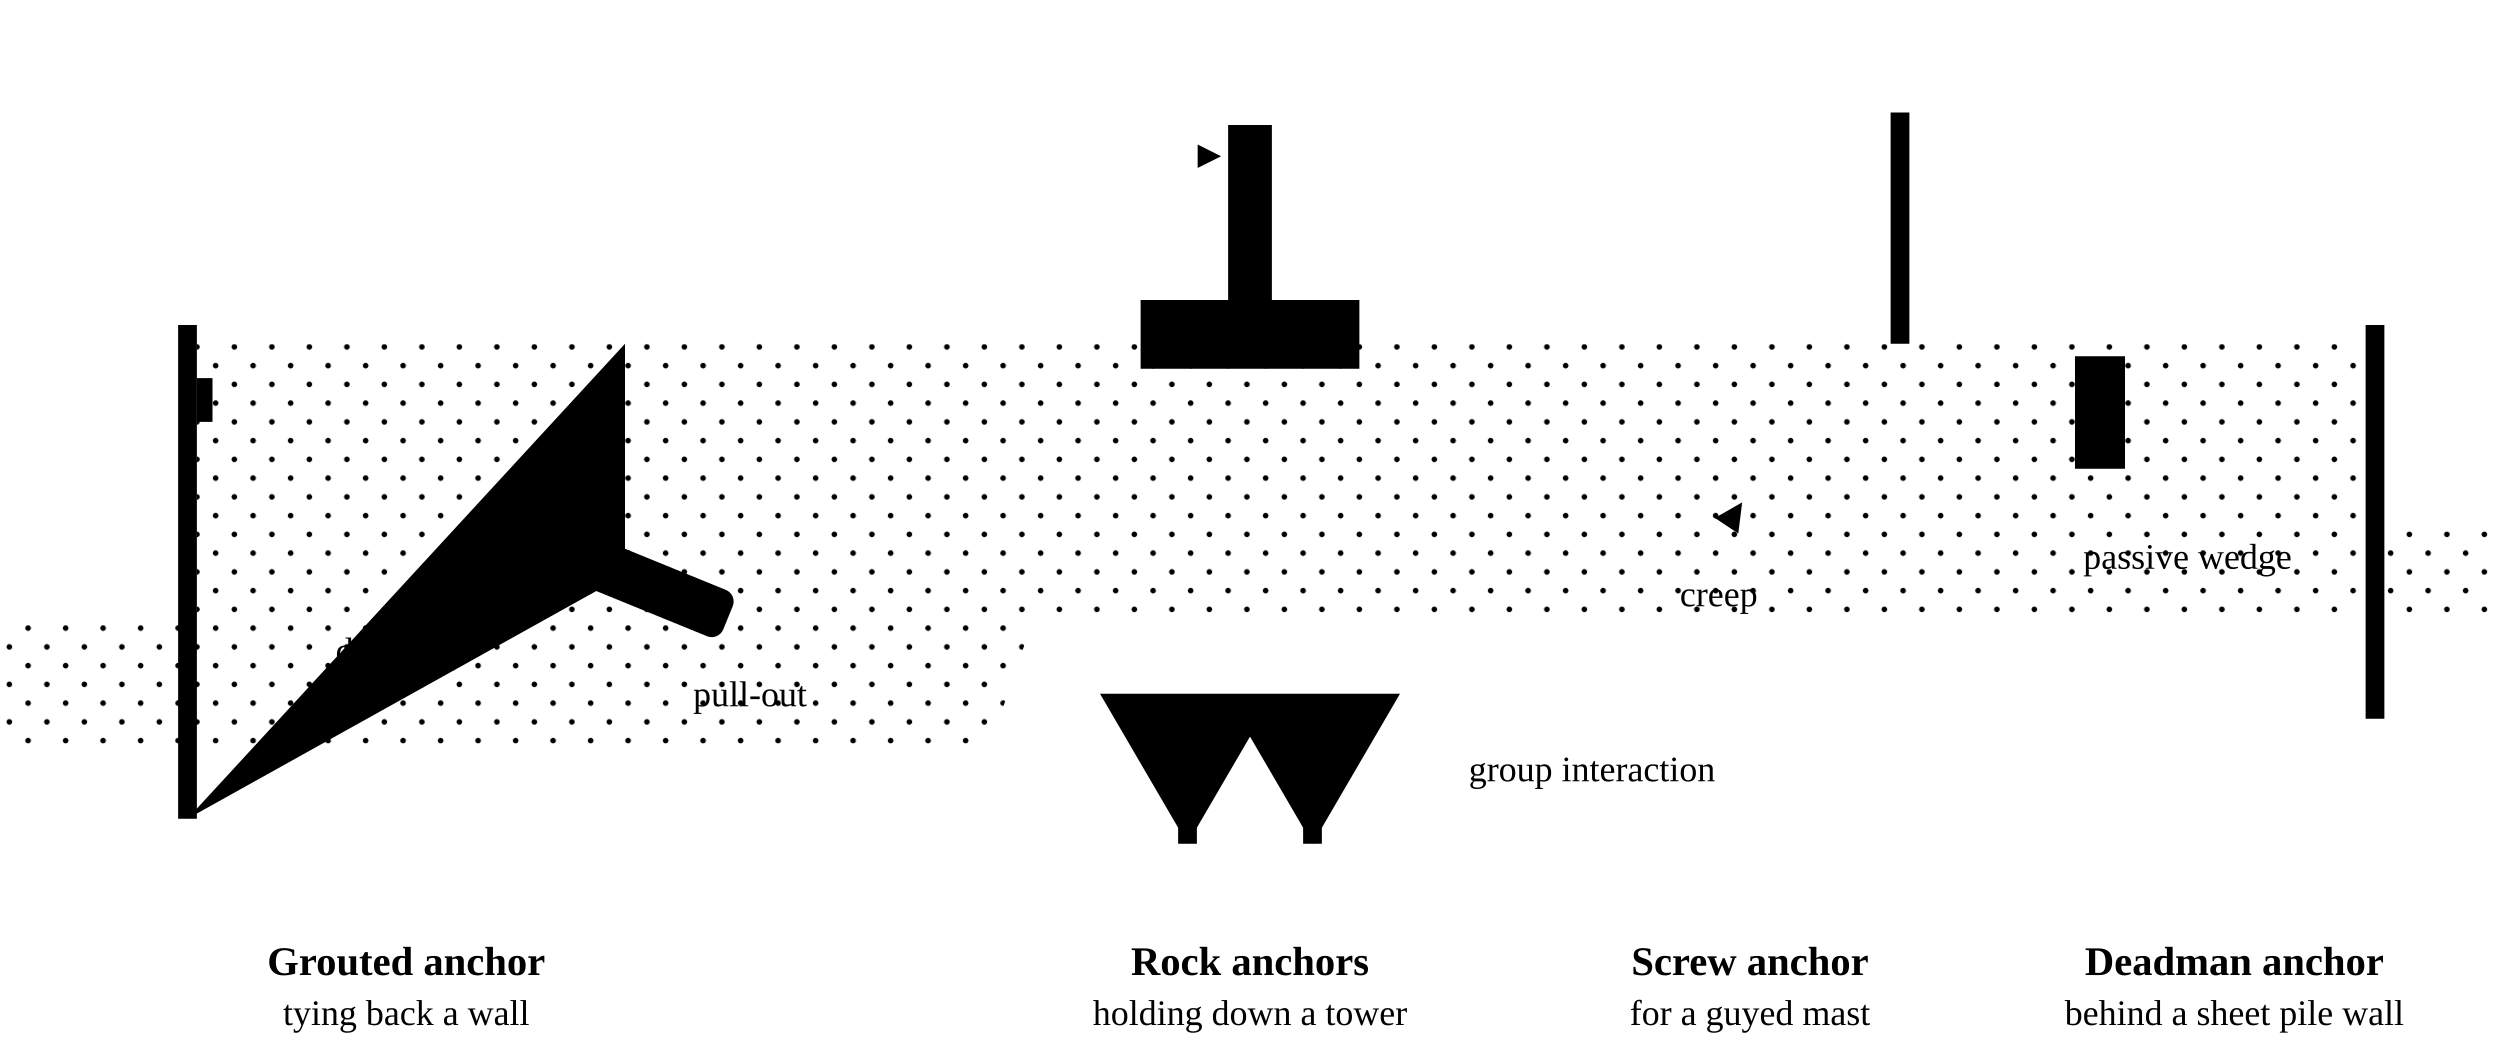
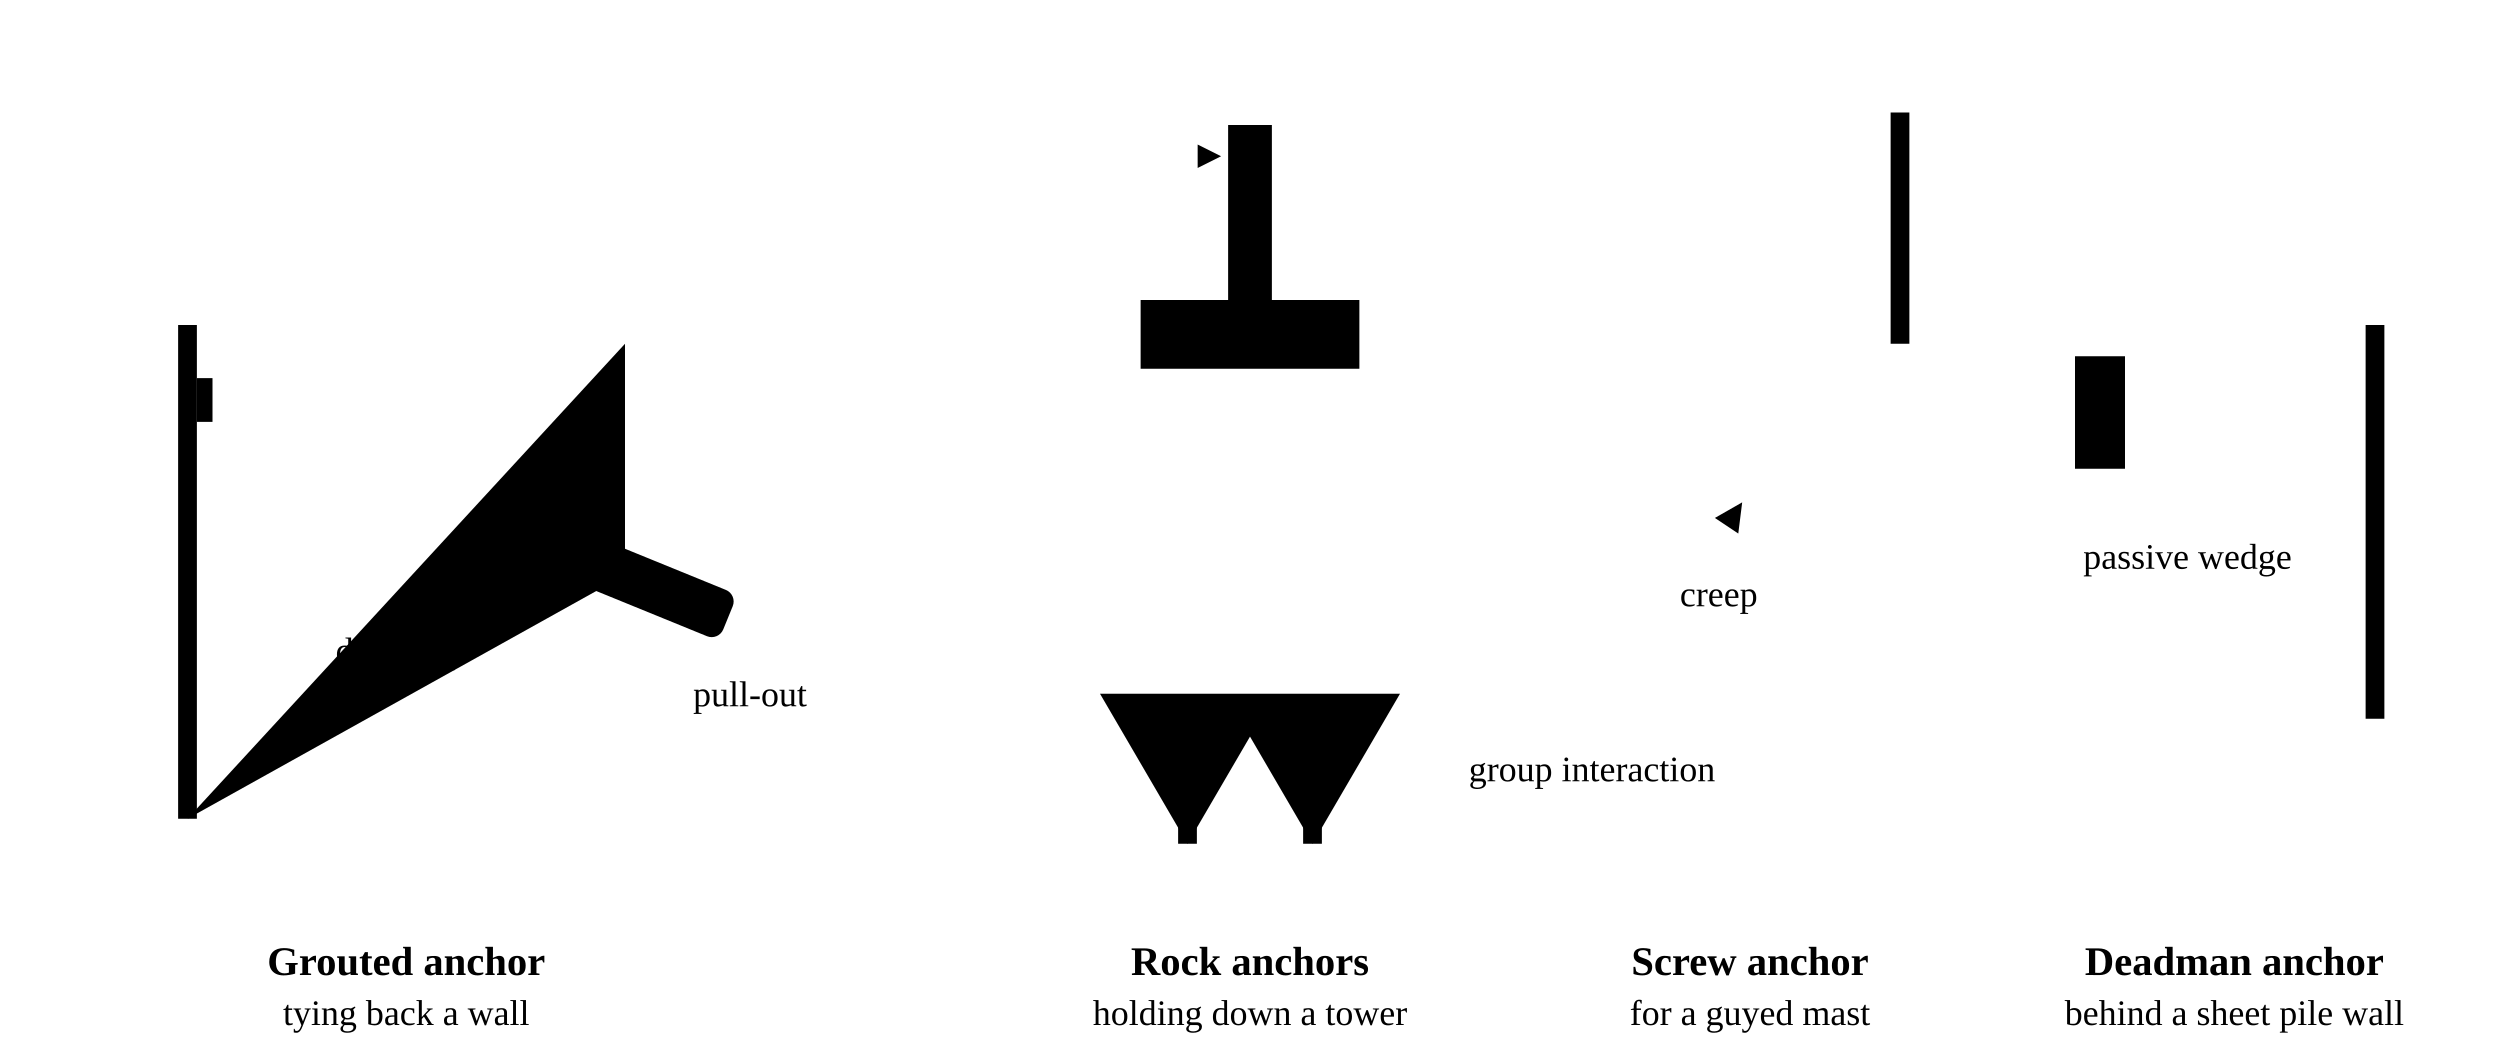
<svg xmlns="http://www.w3.org/2000/svg" class="h-auto w-full" viewBox="0 0 800 340" role="img" aria-label="Four anchors in one ground cross-section of sand over clay and rock, with what to check on each. Grouted anchor tying back a wall: pull-out at the grout and a deep slip of the anchored block. Rock anchors holding down a tower: interaction within the group. Screw anchor for a guyed mast: creep. Deadman anchor behind a sheet pile wall: its passive wedge must stay clear of the wall's active wedge.">
  <defs>
-     <pattern id="an-sand" width="12" height="12" patternUnits="userSpaceOnUse">
-       <circle cx="3" cy="3" r="0.9" class="fill-gray-8" />
-       <circle cx="9" cy="9" r="0.9" class="fill-gray-8" />
+     <pattern id="an-607" viewBox="2.055 -51.39 49.68 49.68" width="70" height="70" patternUnits="userSpaceOnUse">
+       <path class="fill-none stroke-gray-8" stroke-width="1.2" stroke-linecap="round" d="M16.545-49.493h0M16.545-46.733h0M16.027-44.318h0M12.06-44.145h0M18.615-37.073h0M11.197-33.45h0M18.615-32.933h0M22.583-32.933h0M23.618-35.52h0M22.237-38.97h0M25.515-37.935h0M25.515-41.213h0M23.962-43.455h0M24.308-46.733h0M23.445-49.148h0M25.515-50.7h0M30.69-46.733h0M33.45-46.905h0M31.38-42.248h0M34.485-41.73h0M34.485-38.28h0M28.965-37.245h0M36.728-42.248h0M39.833-43.973h0M41.04-51.045h0M48.63-50.355h0M48.975-44.49h0M46.388-43.11h0M47.078-40.695h0M46.215-37.935h0M46.388-36.038h0M48.975-36.9h0M6.885-15.51h0M7.057-13.958h0M3.607-13.958h0M8.782-7.403h0M2.745-4.642h0M9.645-2.572h0M14.82-6.368h0M13.267-8.61h0M15.51-11.715h0M10.507-8.783h0M13.267-13.785h0M15.337-16.372h0M12.232-16.372h0M13.267-18.96h0M24.48-16.545h0M20.858-14.13h0M24.135-13.095h0M23.445-10.852h0M19.995-7.575h0M26.895-12.75h0M30.862-16.545h0M32.07-20.685h0M36.728-16.028h0M37.59-18.615h0M40.005-19.133h0M40.005-14.13h0M37.417-12.75h0M35.002-9.99h0M40.178-11.37h0M42.248-9.127h0M16.2-36.038h0M28.965-34.485h0M34.83-32.76h0M40.178-32.243h0M37.417-34.14h0M37.935-31.208h0M45.18-27.067h0M41.213-24.653h0M35.347-25.86h0M35.175-23.1h0M35.175-21.03h0M42.765-19.65h0M45.525-17.753h0M49.32-21.375h0M44.663-24.653h0M24.48-19.133h0M20.742-23.503h0M22.583-27.067h0M9.242-32.559h0M6.195-29.828h0M3.78-27.24h0M13.785-22.583h0M11.715-28.103h0M20.34-30.69h0M30.69-29.828h0M27.757-29.828h0M23.1-24.135h0M6.54-37.418h0M8.782-38.625h0M10.162-35.348h0M4.125-33.795h0M46.388-31.208h0M50.01-31.035h0M3.09-45.353h0M14.302-46.905h0M4.642-47.423h0M10.852-41.73h0M14.82-38.28h0M16.717-26.033h0M2.572-21.03h0M50.01-6.195h0M41.73-3.953h0M30-4.642h0M5.16-10.163h0M20.34-10.507h0M27.757-18.098h0M8.092-23.79h0M38.107-25.343h0M46.733-19.995h0M37.417-5.85h0M29.655-25.515h0M21.03-42.248h0M15.682-33.278h0M10.162-50.355h0M40.178-48.975h0M35.175-3.953h0M4.642-23.445h0M49.493-42.42h0M18.097-41.903h0M14.992-40.695h0M12.232-39.66h0M5.505-43.771h0M6.885-49.665h0M11.887-45.87h0M19.823-46.733h0M27.585-46.388h0M27.93-48.63h0M32.07-50.528h0M37.417-45.353h0M26.722-43.973h0M29.137-41.213h0M19.132-39.143h0M7.057-32.415h0M13.095-29.655h0M9.3-28.448h0M5.677-26.033h0M4.297-37.418h0M16.2-30.345h0M14.13-27.067h0M13.095-24.653h0M10.852-23.1h0M10.852-19.478h0M17.925-17.753h0M9.645-13.958h0M12.75-11.198h0M6.195-7.748h0M3.607-8.783h0M8.265-4.642h0M11.37-3.608h0M17.062-2.745h0M17.925-6.195h0M17.407-10.163h0M18.787-11.887h0M20.167-18.615h0M19.823-21.548h0M24.308-30.173h0M25.688-32.933h0M32.243-34.313h0M31.725-37.245h0M21.202-36.21h0M37.935-36.383h0M31.897-39.315h0M36.9-39.143h0M43.11-39.66h0M42.248-41.903h0M43.11-44.145h0M42.593-46.388h0M43.455-48.285h0M48.63-47.423h0M45.87-45.18h0M43.628-35.175h0M40.35-35.175h0M40.35-38.625h0M46.905-33.795h0M43.11-30.345h0M38.452-28.965h0M34.83-28.275h0M32.588-24.48h0M25.515-22.928h0M29.684-19.823h0M33.623-15.51h0M34.14-12.405h0M31.035-10.507h0M29.655-8.265h0M26.895-8.265h0M27.24-15.165h0M22.927-8.61h0M23.79-4.298h0M27.93-3.263h0M45.525-12.233h0M43.455-16.545h0M39.66-16.718h0M39.833-22.755h0M45.18-22.41h0M49.838-18.098h0M50.01-14.13h0M45.87-8.955h0M50.528-10.68h0M46.733-6.368h0M47.423-4.47h0M45.18-3.09h0M38.452-3.435h0M32.932-5.677h0M21.72-2.4h0M3.435-31.38h0M11.197-48.113h0M50.528-27.758h0M51.217-23.1h0M4.125-16.372h0M49.665-33.278h0M48.63-8.955h0M2.4-11.715h0M3.952-2.4h0M51.103-35.434h0M2.917-40.005h0M14.475-42.765h0M22.237-44.663h0M20.513-48.975h0M29.827-44.49h0M33.967-44.49h0M34.658-35.865h0M39.833-46.905h0M46.215-47.078h0M45.353-50.183h0M50.01-39.143h0M7.575-19.133h0M5.505-12.405h0M4.297-6.195h0M14.302-3.435h0M16.545-8.093h0M16.545-20.34h0M21.72-16.372h0M27.24-10.163h0M25.688-5.505h0M30.862-13.613h0M38.107-10.335h0M36.21-7.92h0M40.005-6.54h0M19.478-34.658h0M26.378-35.52h0M31.38-32.07h0M37.935-21.893h0M48.285-15.855h0M34.658-18.615h0M27.585-20.858h0M13.785-31.898h0M9.817-26.205h0M47.595-29.138h0M7.057-40.695h0M7.92-47.94h0M4.47-49.838h0M47.94-25.86h0M32.415-8.093h0M19.823-3.263h0M17.235-22.755h0M30.69-27.758h0M47.768-23.618h0M38.798-41.213h0M28.275-39.315h0M11.025-37.763h0M36.21-48.458h0M42.765-37.245h0M48.63-12.06h0M5.677-3.435h0M3.952-42.42h0M13.785-49.665h0M31.38-48.458h0M3.952-29.483h0M7.23-34.313h0M4.297-18.96h0M10.536-15.597h0M8.955-10.335h0M11.37-6.195h0M17.235-14.82h0M25.515-28.103h0M19.995-28.103h0M27.757-31.898h0M44.318-32.933h0M42.593-12.233h0M42.593-22.238h0M40.522-27.067h0M49.838-2.918h0M43.973-6.195h0M32.76-2.4h0M18.96-50.873h0M21.548-5.29h0M26.032-25.86h0M29.31-23.273h0M42.765-28.448h0M7.057-21.893h0M9.127-45.18h0M33.967-30.431h0M13.267-36.038h0M18.787-44.318h0M6.712-45.698h0M6.54-28.103h0M17.235-28.448h0M22.583-21.03h0M45.698-14.475h0M16.89-4.642h0M36.382-50.7h0M51.217-8.093h0M50.7-48.803h0M51.39-16.718h0M50.7-43.973h0M51.045-25.17h0M29.482-50.355h0M16.545-49.493h0M23.962-43.455h0M48.975-36.9h0M31.523-18.328h0M23.445-10.852h0M40.005-14.13h0M10.68-30.115h0M8.667-42.19h0M17.005-38.597h0M25.688-32.933h0M36.9-39.143h0M43.455-48.285h0M33.248-26.809h0M51.217-23.1h0M9.386-17.465h0M11.37-6.195h0M32.76-2.4h0M42.765-28.448h0M19.305-25.803h0M51.217-8.093h0" />
    </pattern>
-     <pattern id="an-clay" width="20" height="8" patternUnits="userSpaceOnUse">
-       <path d="M0 2H8M10 6H18" class="stroke-gray-8" stroke-width="0.75" />
+     <pattern id="an-620" viewBox="0 -53.584 53.584 53.584" width="100" height="100" patternUnits="userSpaceOnUse">
+       <path class="fill-none stroke-gray-8" stroke-width="0.5" d="M3.776-52.32H0M6.357-52.32h6.369M15.273-52.32h6.37M24.19-52.32h6.369M33.106-52.32h6.37M42.023-52.32h6.37M53.584-52.32h-2.645M8.108-49.186H1.739M17.024-49.186h-6.369M25.941-49.186h-6.369M34.858-49.186h-6.369M43.774-49.186h-6.369M46.322-49.186h6.369M0-46.216h2.024M10.975-46.216H4.606M13.521-46.216h6.37M22.438-46.216h6.37M31.355-46.216h6.369M40.271-46.216h6.37M49.188-46.216h4.396M7.312-43.411H.943M16.229-43.411h-6.37M25.146-43.411h-6.37M34.062-43.411h-6.37M42.979-43.411h-6.37M45.526-43.411h6.37M1.706-40.44H0M4.287-40.44h6.368M19.572-40.44h-6.369M22.12-40.44h6.369M31.036-40.44h6.369M39.953-40.44h6.369M48.87-40.44h4.714M5.242-37.437H0M14.159-37.437H7.79M23.075-37.437h-6.369M25.623-37.437h6.369M34.539-37.437h6.369M43.456-37.437h6.369M53.584-37.437h-1.211M2.184-34.27H0M11.134-34.27H4.765M13.681-34.27h6.369M28.967-34.27h-6.369M37.883-34.27h-6.368M46.8-34.27h-6.369M53.584-34.27h-4.236M6.675-31.356H.306M15.592-31.356H9.223M24.509-31.356H18.14M27.056-31.356h6.369M35.973-31.356h6.369M44.889-31.356h6.369M3.458-28.387H0M6.038-28.387h6.369M21.324-28.387h-6.369M30.24-28.387h-6.369M32.788-28.387h6.369M41.705-28.387h6.368M50.621-28.387h2.963M7.949-25.535H1.58M16.865-25.535h-6.369M25.782-25.535h-6.369M28.33-25.535h6.368M43.615-25.535h-6.369M46.163-25.535h6.369M2.98-22.446H0M11.93-22.446H5.561M14.477-22.446h6.369M23.394-22.446h6.369M32.311-22.446h6.369M41.227-22.446h6.369M50.144-22.446h3.44M6.834-19.312H.465M15.751-19.312H9.382M24.668-19.312h-6.369M27.215-19.312h6.369M42.501-19.312h-6.369M45.049-19.312h6.368M0-16.342h2.184M4.765-16.342h6.369M20.05-16.342h-6.369M22.598-16.342h6.369M31.515-16.342h6.368M40.431-16.342H46.8M49.348-16.342h4.236M6.038-13.371H0M14.955-13.371H8.586M23.871-13.371h-6.369M26.419-13.371h6.369M35.336-13.371h6.369M44.252-13.371h6.369M53.584-13.371h-.415M0-10.575h3.14M12.089-10.575H5.72M14.637-10.575h6.369M23.553-10.575h6.369M32.47-10.575h6.369M47.755-10.575h-6.369M50.303-10.575h3.281M8.268-7.44h-6.37M17.184-7.44h-6.37M26.101-7.44h-6.369M35.018-7.44h-6.37M37.564-7.44h6.37M46.481-7.44h6.37M4.732-4.471H0M7.312-4.471h6.369M16.229-4.471h6.369M25.146-4.471h6.369M34.062-4.471h6.369M42.979-4.471h6.369M51.896-4.471h1.688M8.586-1.501H2.217M17.502-1.501h-6.368M26.419-1.501H20.05M35.336-1.501h-6.369M44.252-1.501h-6.369M53.169-1.501H46.8" />
    </pattern>
-     <pattern id="an-rock" width="24" height="16" patternUnits="userSpaceOnUse">
-       <path d="M0 0.5H24M0 8.5H24M6 0.5V8.5M18 8.5V16" class="fill-none stroke-gray-8" stroke-width="0.75" />
+     <pattern id="an-721" viewBox="1 -81.5 80.559 80.5" width="120.84" height="120.75" patternUnits="userSpaceOnUse">
+       <path class="fill-none stroke-gray-8" stroke-width="0.5" d="M9.625 -78.25L12.438 -78.25M11 -79.75L11 -76.75M9.625 -64.875L12.438 -64.875M11 -66.375L11 -63.375M23.062 -64.875L25.875 -64.875M24.438 -66.375L24.438 -63.375M36.479 -64.875L39.292 -64.875M37.854 -66.375L37.854 -63.375M36.479 -78.188L39.292 -78.188M37.854 -79.688L37.854 -76.688M23.083 -78.188L25.896 -78.188M24.458 -79.688L24.458 -76.688M29.781 -71.49L32.594 -71.49M31.156 -72.99L31.156 -69.99M2.996 -71.562L5.808 -71.562M4.371 -73.062L4.371 -70.062M16.4 -71.562L19.212 -71.562M17.775 -73.062L17.775 -70.062M9.625 -51.479L12.438 -51.479M11 -52.979L11 -49.979M36.479 -51.417L39.292 -51.417M37.854 -52.917L37.854 -49.917M23.083 -51.417L25.896 -51.417M24.458 -52.917L24.458 -49.917M29.781 -44.719L32.594 -44.719M31.156 -46.219L31.156 -43.219M2.996 -44.792L5.808 -44.792M4.371 -46.292L4.371 -43.292M2.996 -58.104L5.808 -58.104M4.371 -59.604L4.371 -56.604M16.391 -58.104L19.204 -58.104M17.766 -59.604L17.766 -56.604M29.829 -58.104L32.641 -58.104M31.204 -59.604L31.204 -56.604M16.4 -44.792L19.212 -44.792M17.775 -46.292L17.775 -43.292M49.934 -78.25L52.746 -78.25M51.309 -79.75L51.309 -76.75M49.934 -64.875L52.746 -64.875M51.309 -66.375L51.309 -63.375M63.371 -64.875L66.184 -64.875M64.746 -66.375L64.746 -63.375M76.788 -64.875L79.6 -64.875M78.163 -66.375L78.163 -63.375M76.788 -78.188L79.6 -78.188M78.163 -79.688L78.163 -76.688M63.392 -78.188L66.205 -78.188M64.767 -79.688L64.767 -76.688M70.09 -71.49L72.902 -71.49M71.465 -72.99L71.465 -69.99M43.304 -71.562L46.117 -71.562M44.679 -73.062L44.679 -70.062M56.708 -71.562L59.521 -71.562M58.083 -73.062L58.083 -70.062M49.934 -51.479L52.746 -51.479M51.309 -52.979L51.309 -49.979M76.788 -51.417L79.6 -51.417M78.163 -52.917L78.163 -49.917M63.392 -51.417L66.205 -51.417M64.767 -52.917L64.767 -49.917M70.09 -44.719L72.902 -44.719M71.465 -46.219L71.465 -43.219M43.304 -44.792L46.117 -44.792M44.679 -46.292L44.679 -43.292M43.304 -58.104L46.117 -58.104M44.679 -59.604L44.679 -56.604M56.7 -58.104L59.513 -58.104M58.075 -59.604L58.075 -56.604M70.138 -58.104L72.95 -58.104M71.513 -59.604L71.513 -56.604M56.708 -44.792L59.521 -44.792M58.083 -46.292L58.083 -43.292M9.625 -38L12.438 -38M11 -39.5L11 -36.5M9.625 -24.625L12.438 -24.625M11 -26.125L11 -23.125M23.062 -24.625L25.875 -24.625M24.438 -26.125L24.438 -23.125M36.479 -24.625L39.292 -24.625M37.854 -26.125L37.854 -23.125M36.479 -37.938L39.292 -37.938M37.854 -39.438L37.854 -36.438M23.083 -37.938L25.896 -37.938M24.458 -39.438L24.458 -36.438M29.781 -31.24L32.594 -31.24M31.156 -32.74L31.156 -29.74M2.996 -31.312L5.808 -31.312M4.371 -32.812L4.371 -29.812M16.4 -31.312L19.212 -31.312M17.775 -32.812L17.775 -29.812M9.625 -11.229L12.438 -11.229M11 -12.729L11 -9.729M36.479 -11.167L39.292 -11.167M37.854 -12.667L37.854 -9.667M23.083 -11.167L25.896 -11.167M24.458 -12.667L24.458 -9.667M29.781 -4.469L32.594 -4.469M31.156 -5.969L31.156 -2.969M2.996 -4.542L5.808 -4.542M4.371 -6.042L4.371 -3.042M2.996 -17.854L5.808 -17.854M4.371 -19.354L4.371 -16.354M16.391 -17.854L19.204 -17.854M17.766 -19.354L17.766 -16.354M29.829 -17.854L32.641 -17.854M31.204 -19.354L31.204 -16.354M16.4 -4.542L19.212 -4.542M17.775 -6.042L17.775 -3.042M49.934 -38L52.746 -38M51.309 -39.5L51.309 -36.5M49.934 -24.625L52.746 -24.625M51.309 -26.125L51.309 -23.125M63.371 -24.625L66.184 -24.625M64.746 -26.125L64.746 -23.125M76.788 -24.625L79.6 -24.625M78.163 -26.125L78.163 -23.125M76.788 -37.938L79.6 -37.938M78.163 -39.438L78.163 -36.438M63.392 -37.938L66.205 -37.938M64.767 -39.438L64.767 -36.438M70.09 -31.24L72.902 -31.24M71.465 -32.74L71.465 -29.74M43.304 -31.312L46.117 -31.312M44.679 -32.812L44.679 -29.812M56.708 -31.312L59.521 -31.312M58.083 -32.812L58.083 -29.812M49.934 -11.229L52.746 -11.229M51.309 -12.729L51.309 -9.729M76.788 -11.167L79.6 -11.167M78.163 -12.667L78.163 -9.667M63.392 -11.167L66.205 -11.167M64.767 -12.667L64.767 -9.667M70.09 -4.469L72.902 -4.469M71.465 -5.969L71.465 -2.969M43.304 -4.542L46.117 -4.542M44.679 -6.042L44.679 -3.042M43.304 -17.854L46.117 -17.854M44.679 -19.354L44.679 -16.354M56.7 -17.854L59.513 -17.854M58.075 -19.354L58.075 -16.354M70.138 -17.854L72.95 -17.854M71.513 -19.354L71.513 -16.354M56.708 -4.542L59.521 -4.542M58.083 -6.042L58.083 -3.042" />
    </pattern>
    <marker id="an-load" viewBox="0 0 10 10" refX="9" refY="5" markerWidth="6" markerHeight="6" orient="auto-start-reverse">
      <path d="M0 0L10 5L0 10z" class="fill-doc-text" />
    </marker>
    <marker id="an-check" viewBox="0 0 10 10" refX="9" refY="5" markerWidth="6" markerHeight="6" orient="auto-start-reverse">
      <path d="M0 0L10 5L0 10z" class="fill-doc-accent" />
    </marker>
  </defs>
-   <path d="M0 200H63V110H763V170H800V200H330L317 238H0z" fill="url(#an-sand)" />
-   <path d="M0 238H317L300 288H0z" fill="url(#an-clay)" />
-   <path d="M330 200H800V288H300z" fill="url(#an-rock)" />
+   <path d="M0 200H63V110H763V170H800V200H330L317 238H0z" fill="url(#an-607)" />
+   <path d="M0 238H317L300 288H0z" fill="url(#an-620)" />
+   <path d="M330 200H800V288H300z" fill="url(#an-721)" />
  <g class="fill-none stroke-doc-line">
    <path d="M0 238H317M330 200H800M330 200L300 288" class="stroke-gray-7" stroke-width="0.75" />
    <path d="M0 200H57M63 110H757M763 170H800" stroke-width="1.5" />
    <path d="M760 200L728 110" stroke-width="1" stroke-dasharray="4 3" />
  </g>
  <g class="stroke-doc-text" stroke-width="1.25">
    <path d="M63 128L170 171.6" class="fill-none" />
    <rect x="0" y="-4" width="64" height="8" transform="translate(170 172) rotate(22.2)" class="fill-gray-5" />
    <rect x="57" y="104" width="6" height="158" class="fill-gray-5" />
    <rect x="63" y="121" width="5" height="14" class="fill-gray-5" />
    <path d="M380 118V226M420 118V226" class="fill-none" />
    <rect x="377" y="226" width="6" height="44" class="fill-gray-5" />
    <rect x="417" y="226" width="6" height="44" class="fill-gray-5" />
    <rect x="393" y="40" width="14" height="56" class="fill-gray-5" />
    <rect x="365" y="96" width="70" height="22" class="fill-gray-5" />
    <path d="M608 40L560 110" class="fill-none" stroke-width="1" />
    <path d="M560 110L520 168.3M531.8 133.6L548.3 144.9M519.8 151.1L536.3 162.4" class="fill-none" stroke-width="1.75" />
    <rect x="605" y="36" width="6" height="74" class="fill-gray-5" />
    <path d="M680 130H757" class="fill-none" stroke-width="1.5" />
    <rect x="664" y="114" width="16" height="36" class="fill-gray-5" />
    <rect x="757" y="104" width="6" height="126" class="fill-gray-5" />
  </g>
  <path d="M366 50H390" class="fill-none stroke-doc-text" stroke-width="1.25" marker-end="url(#an-load)" />
  <g class="fill-none stroke-doc-accent" stroke-width="1.5">
    <rect x="-4" y="-8" width="72" height="16" rx="4" transform="translate(170 172) rotate(22.2)" stroke-dasharray="5 3" />
    <path d="M60 262L200 184V110" stroke-dasharray="5 3" />
    <path d="M352 222L380 270L408 222M392 222L420 270L448 222" stroke-dasharray="5 3" />
    <path d="M546 178L557 161.5" marker-end="url(#an-check)" />
    <path d="M680 150L706 110" stroke-dasharray="5 3" />
  </g>
  <g class="fill-doc-accent-text" font-size="11.5" text-anchor="middle">
    <text x="240" y="226">pull-out</text>
    <text x="128" y="212">deep slip</text>
    <text x="470" y="250" text-anchor="start">group interaction</text>
    <text x="550" y="194">creep</text>
    <text x="700" y="182">passive wedge</text>
  </g>
  <g text-anchor="middle">
    <g class="fill-doc-text" font-size="13" font-weight="600">
      <text x="130" y="312">Grouted anchor</text>
      <text x="400" y="312">Rock anchors</text>
      <text x="560" y="312">Screw anchor</text>
      <text x="715" y="312">Deadman anchor</text>
    </g>
    <g class="fill-doc-muted" font-size="11.5">
      <text x="130" y="328">tying back a wall</text>
      <text x="400" y="328">holding down a tower</text>
      <text x="560" y="328">for a guyed mast</text>
      <text x="715" y="328">behind a sheet pile wall</text>
    </g>
  </g>
</svg>
